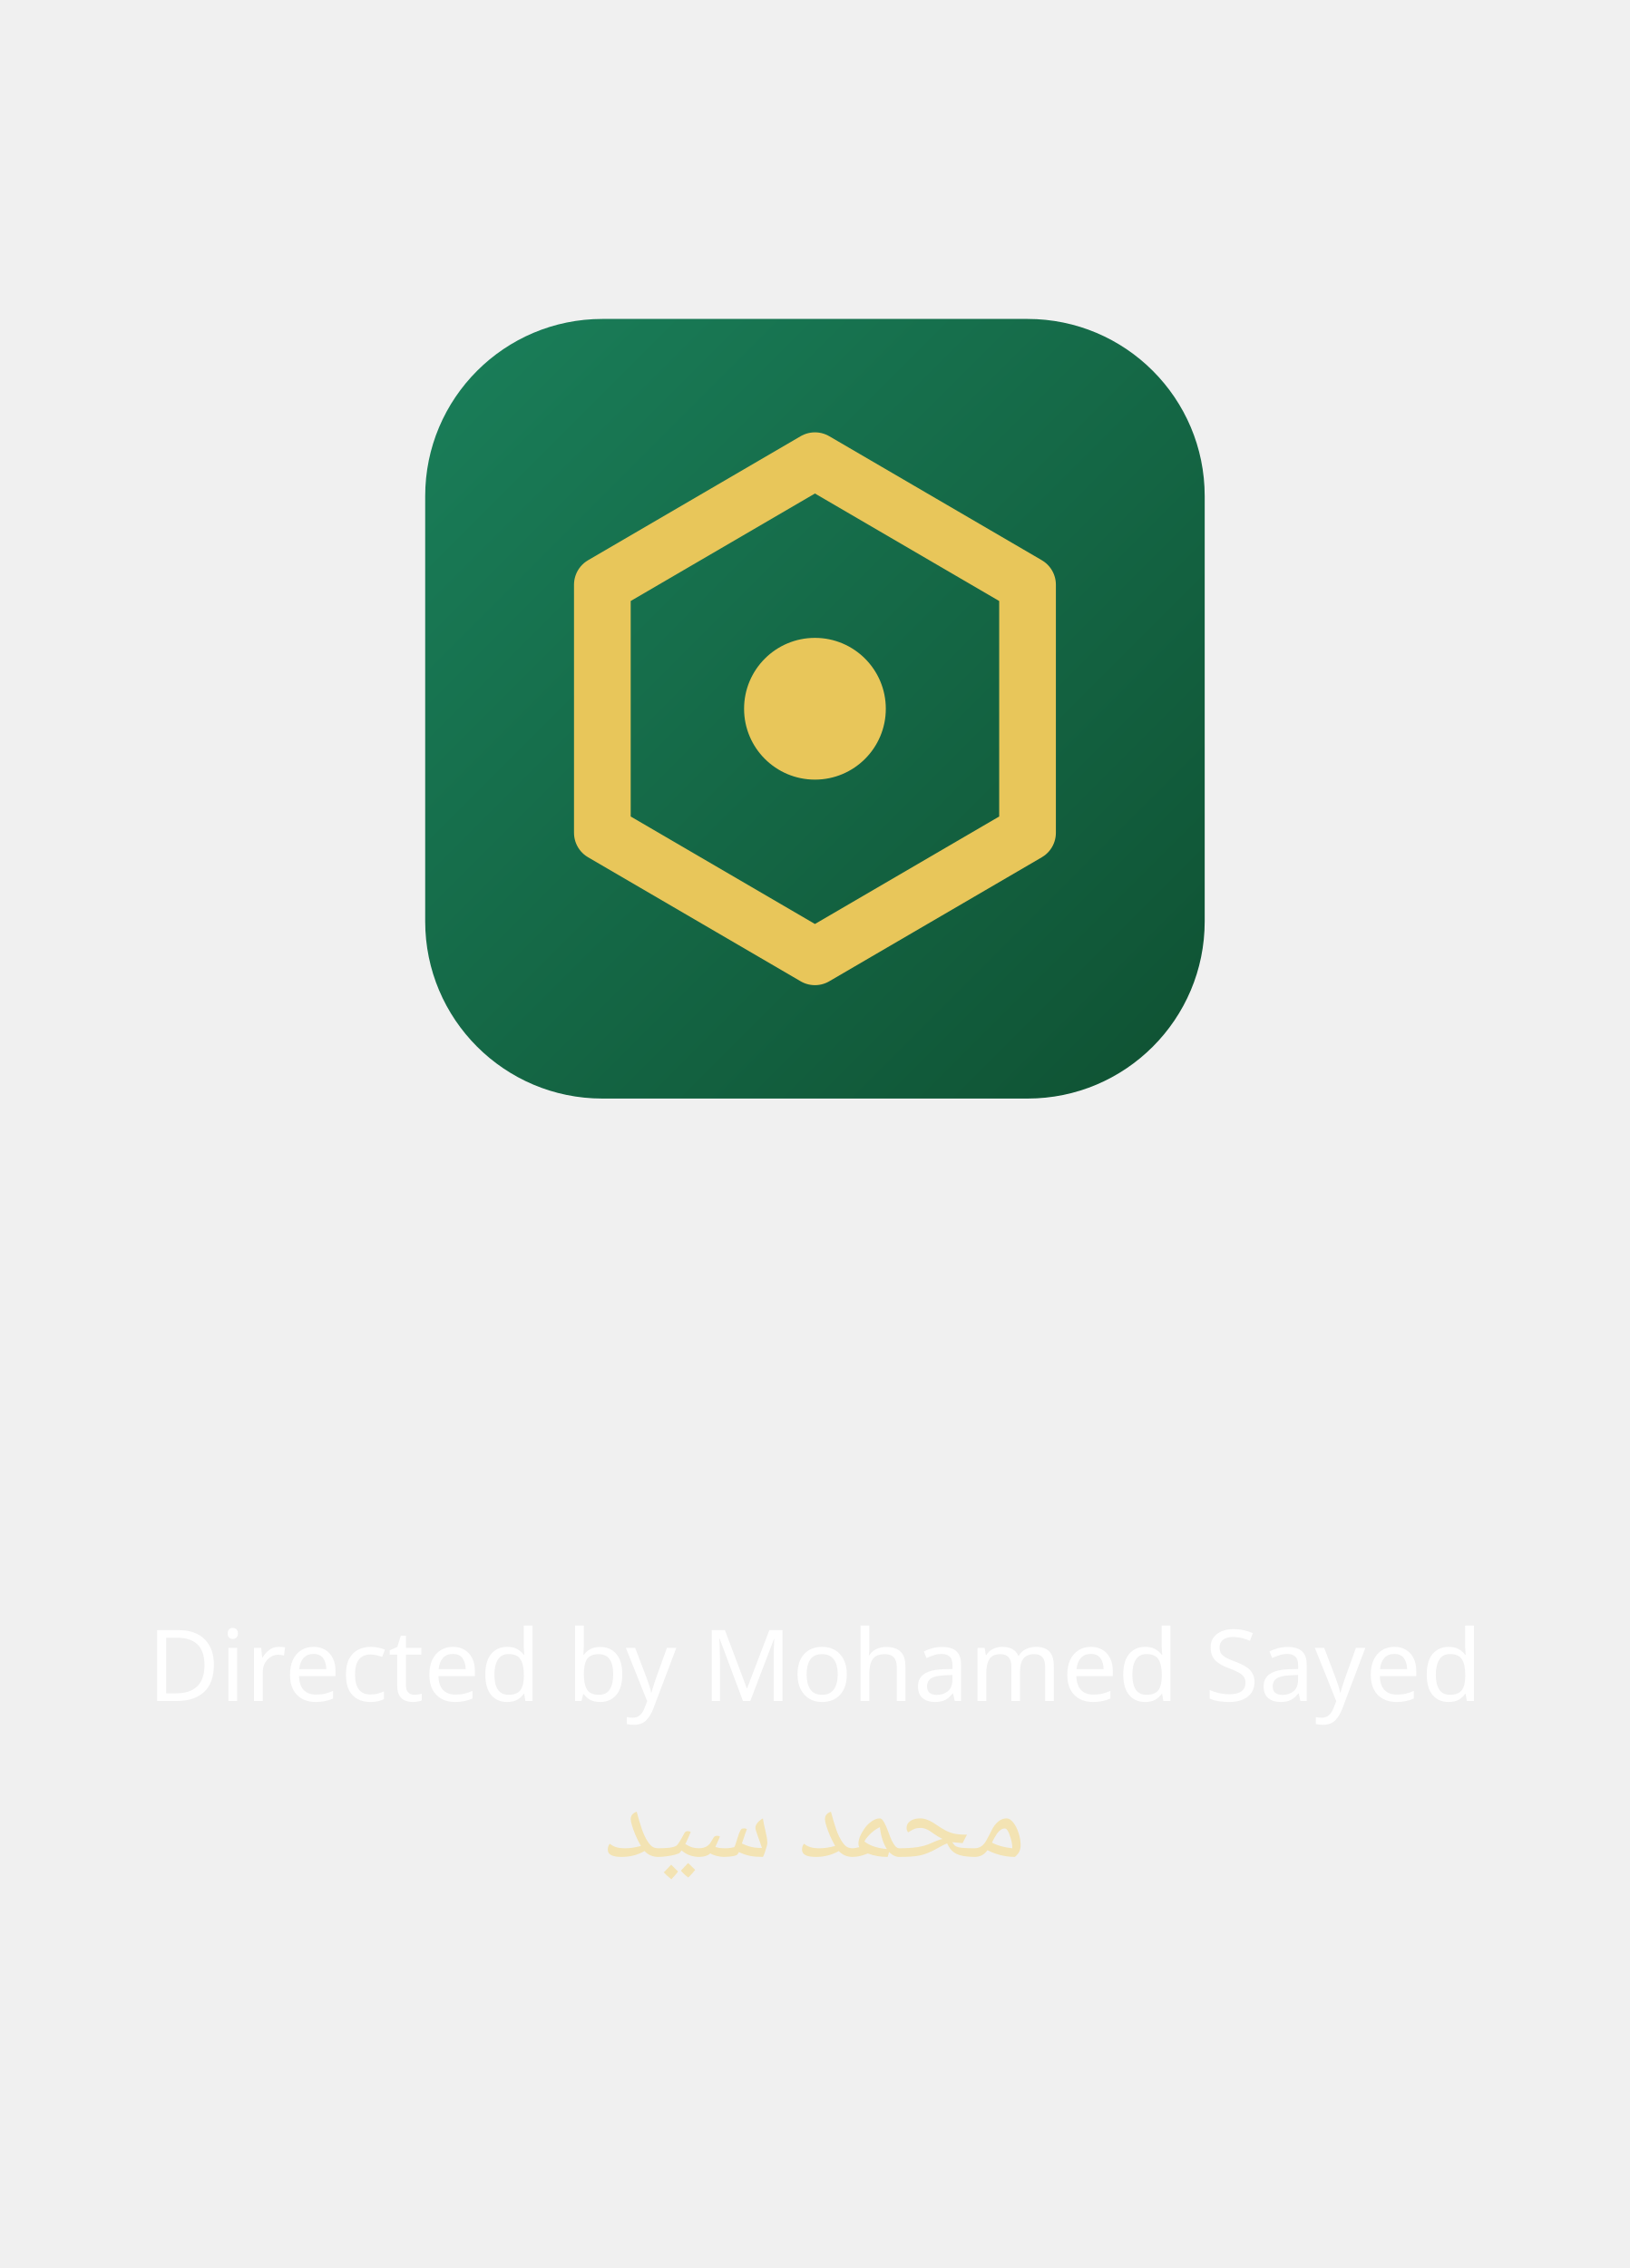
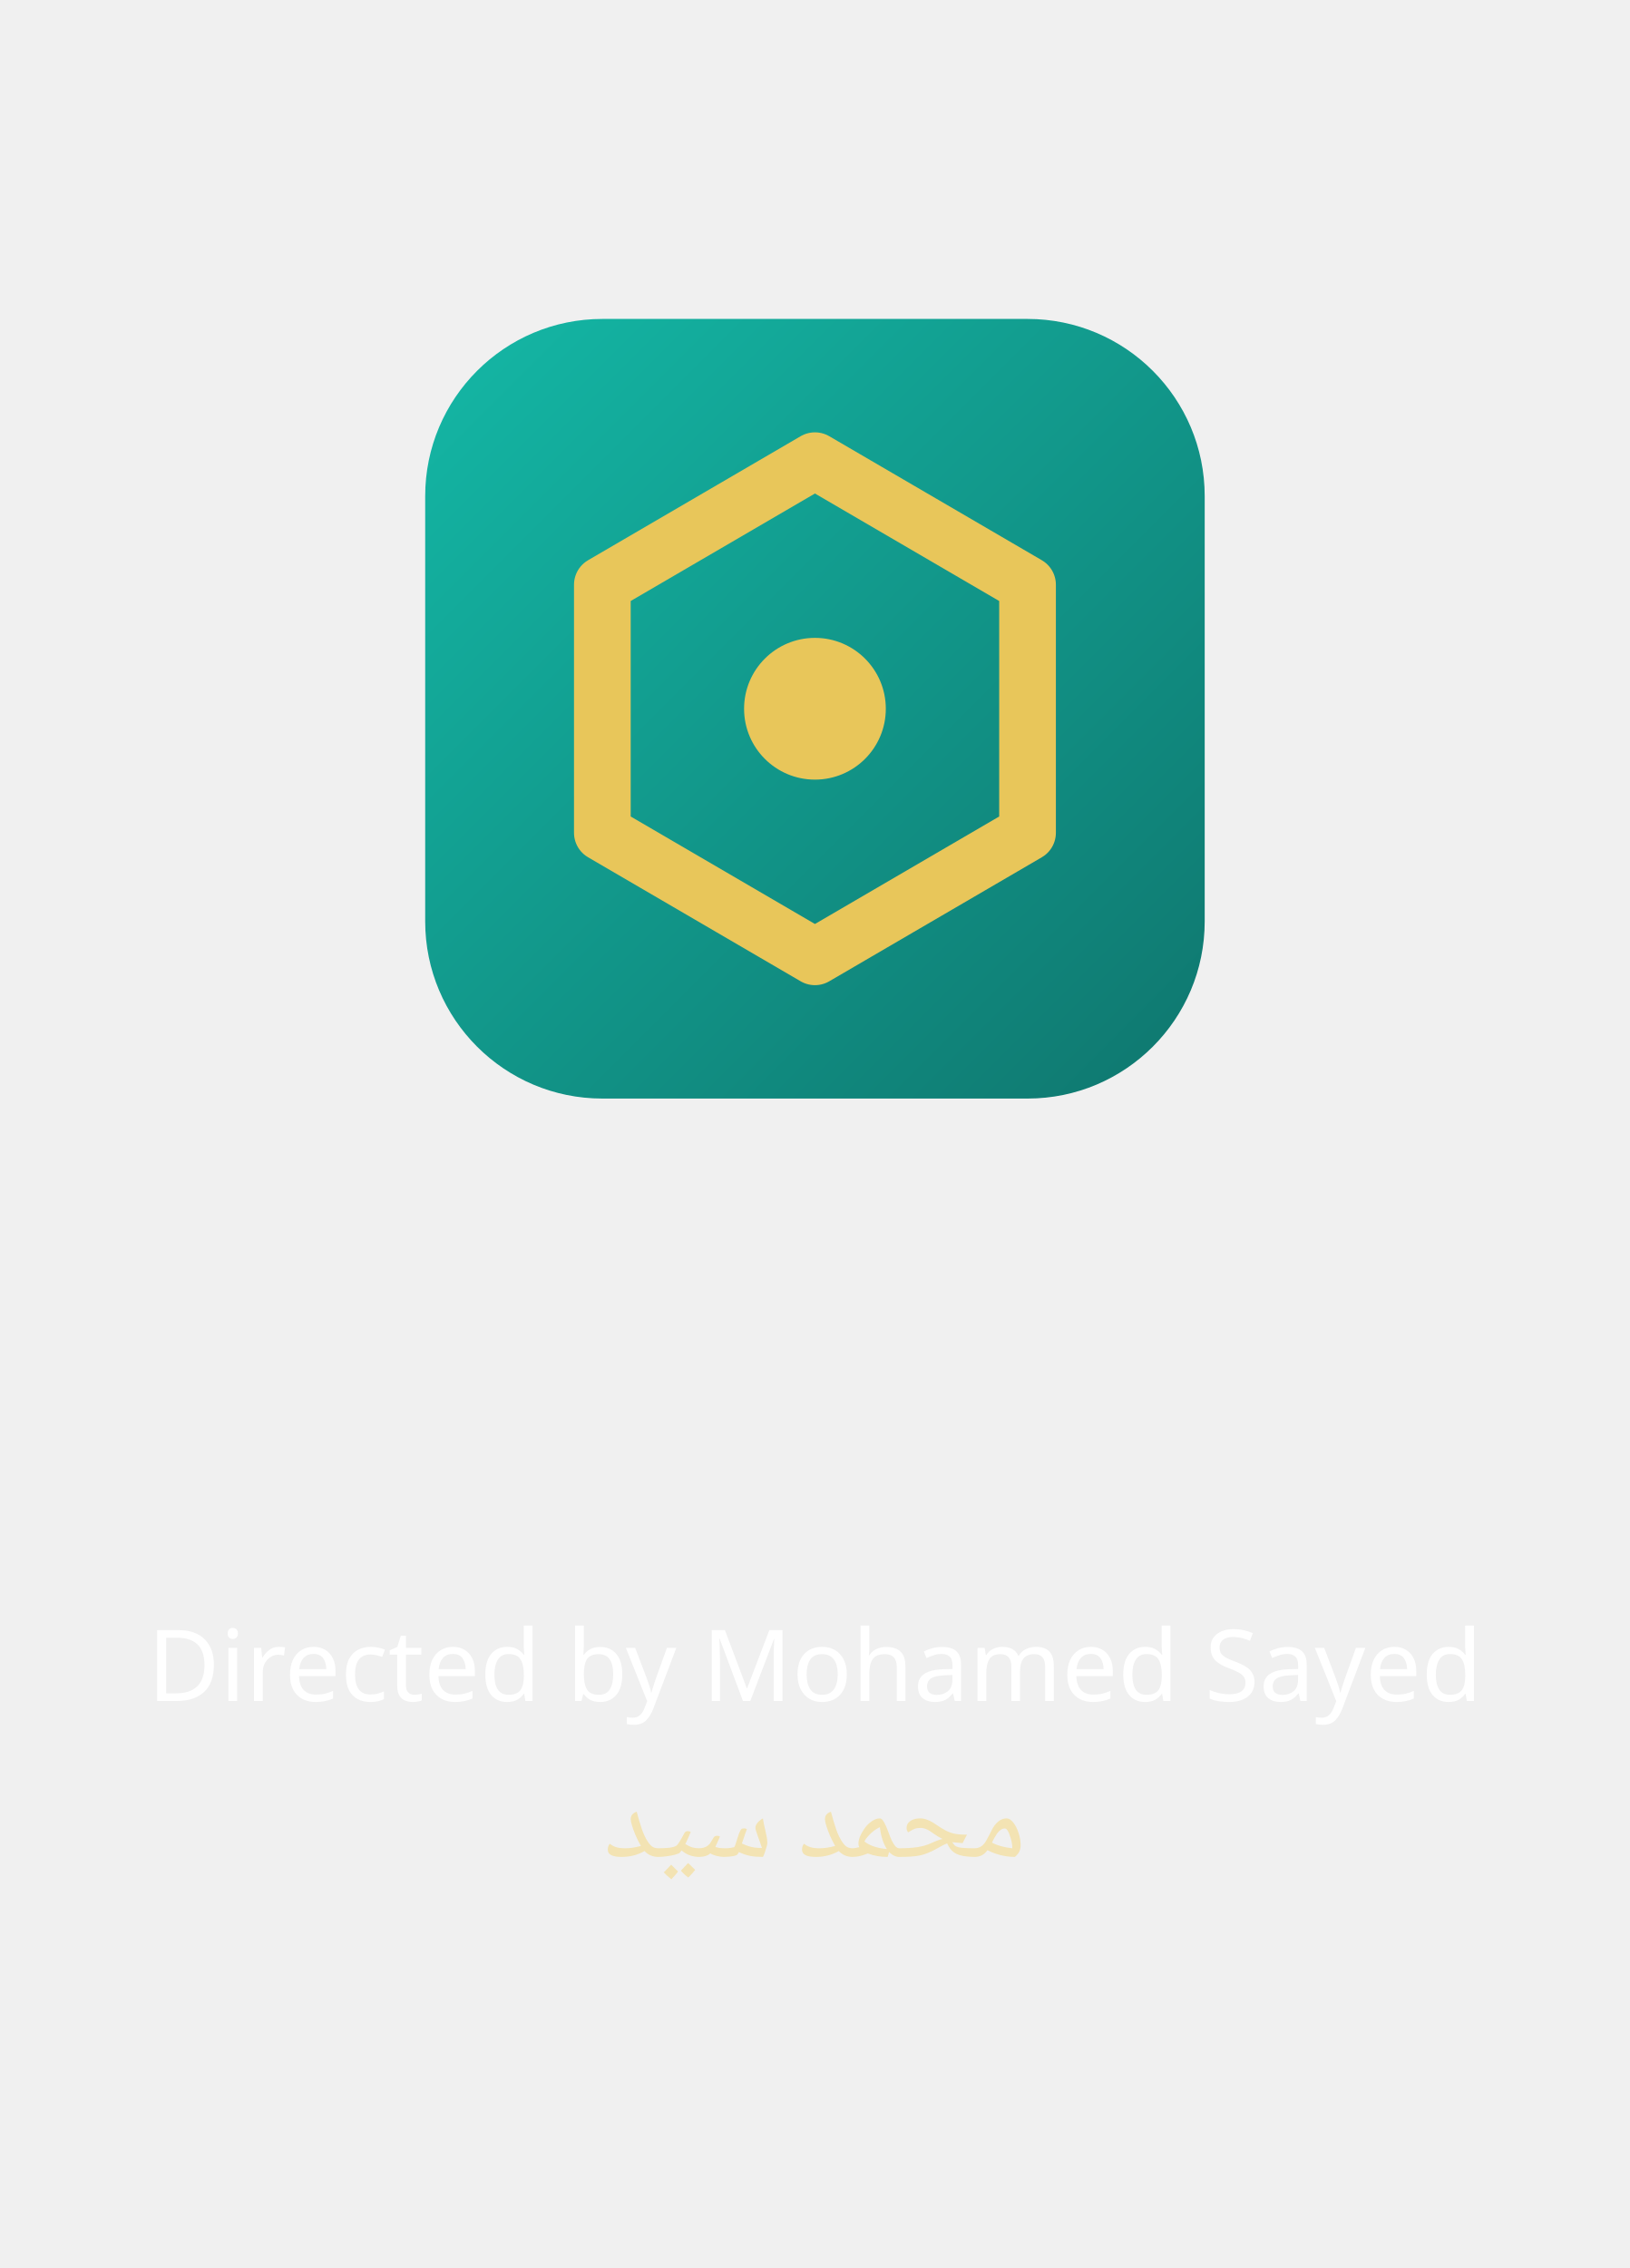
<svg xmlns="http://www.w3.org/2000/svg" width="230" height="320" viewBox="0 0 230 320">
  <defs>
    <linearGradient id="lg" x1="0" y1="0" x2="1" y2="1">
-       <stop offset="0" stop-color="#1a7f5a" />
-       <stop offset="1" stop-color="#0f5132" />
+       <stop offset="0" stop-color="#14b8a6" />
+       <stop offset="1" stop-color="#0f766e" />
    </linearGradient>
  </defs>
  <g transform="translate(55,40) scale(5)">
    <rect x="1" y="1" width="22" height="22" rx="5" fill="url(#lg)" />
    <path d="M12 5l6 3.5v7L12 19l-6-3.5v-7z" fill="none" stroke="#e8c65a" stroke-width="1.6" stroke-linejoin="round" />
    <circle cx="12" cy="12" r="2" fill="#e8c65a" />
  </g>
  <text x="115" y="240" text-anchor="middle" font-family="Noto Sans, Amiri, sans-serif" font-size="14" fill="#ffffff">Directed by Mohamed Sayed</text>
  <text x="115" y="262" text-anchor="middle" font-family="Amiri, Noto Naskh Arabic, sans-serif" font-size="16" fill="#f3e3b3">محمد سيد</text>
</svg>
